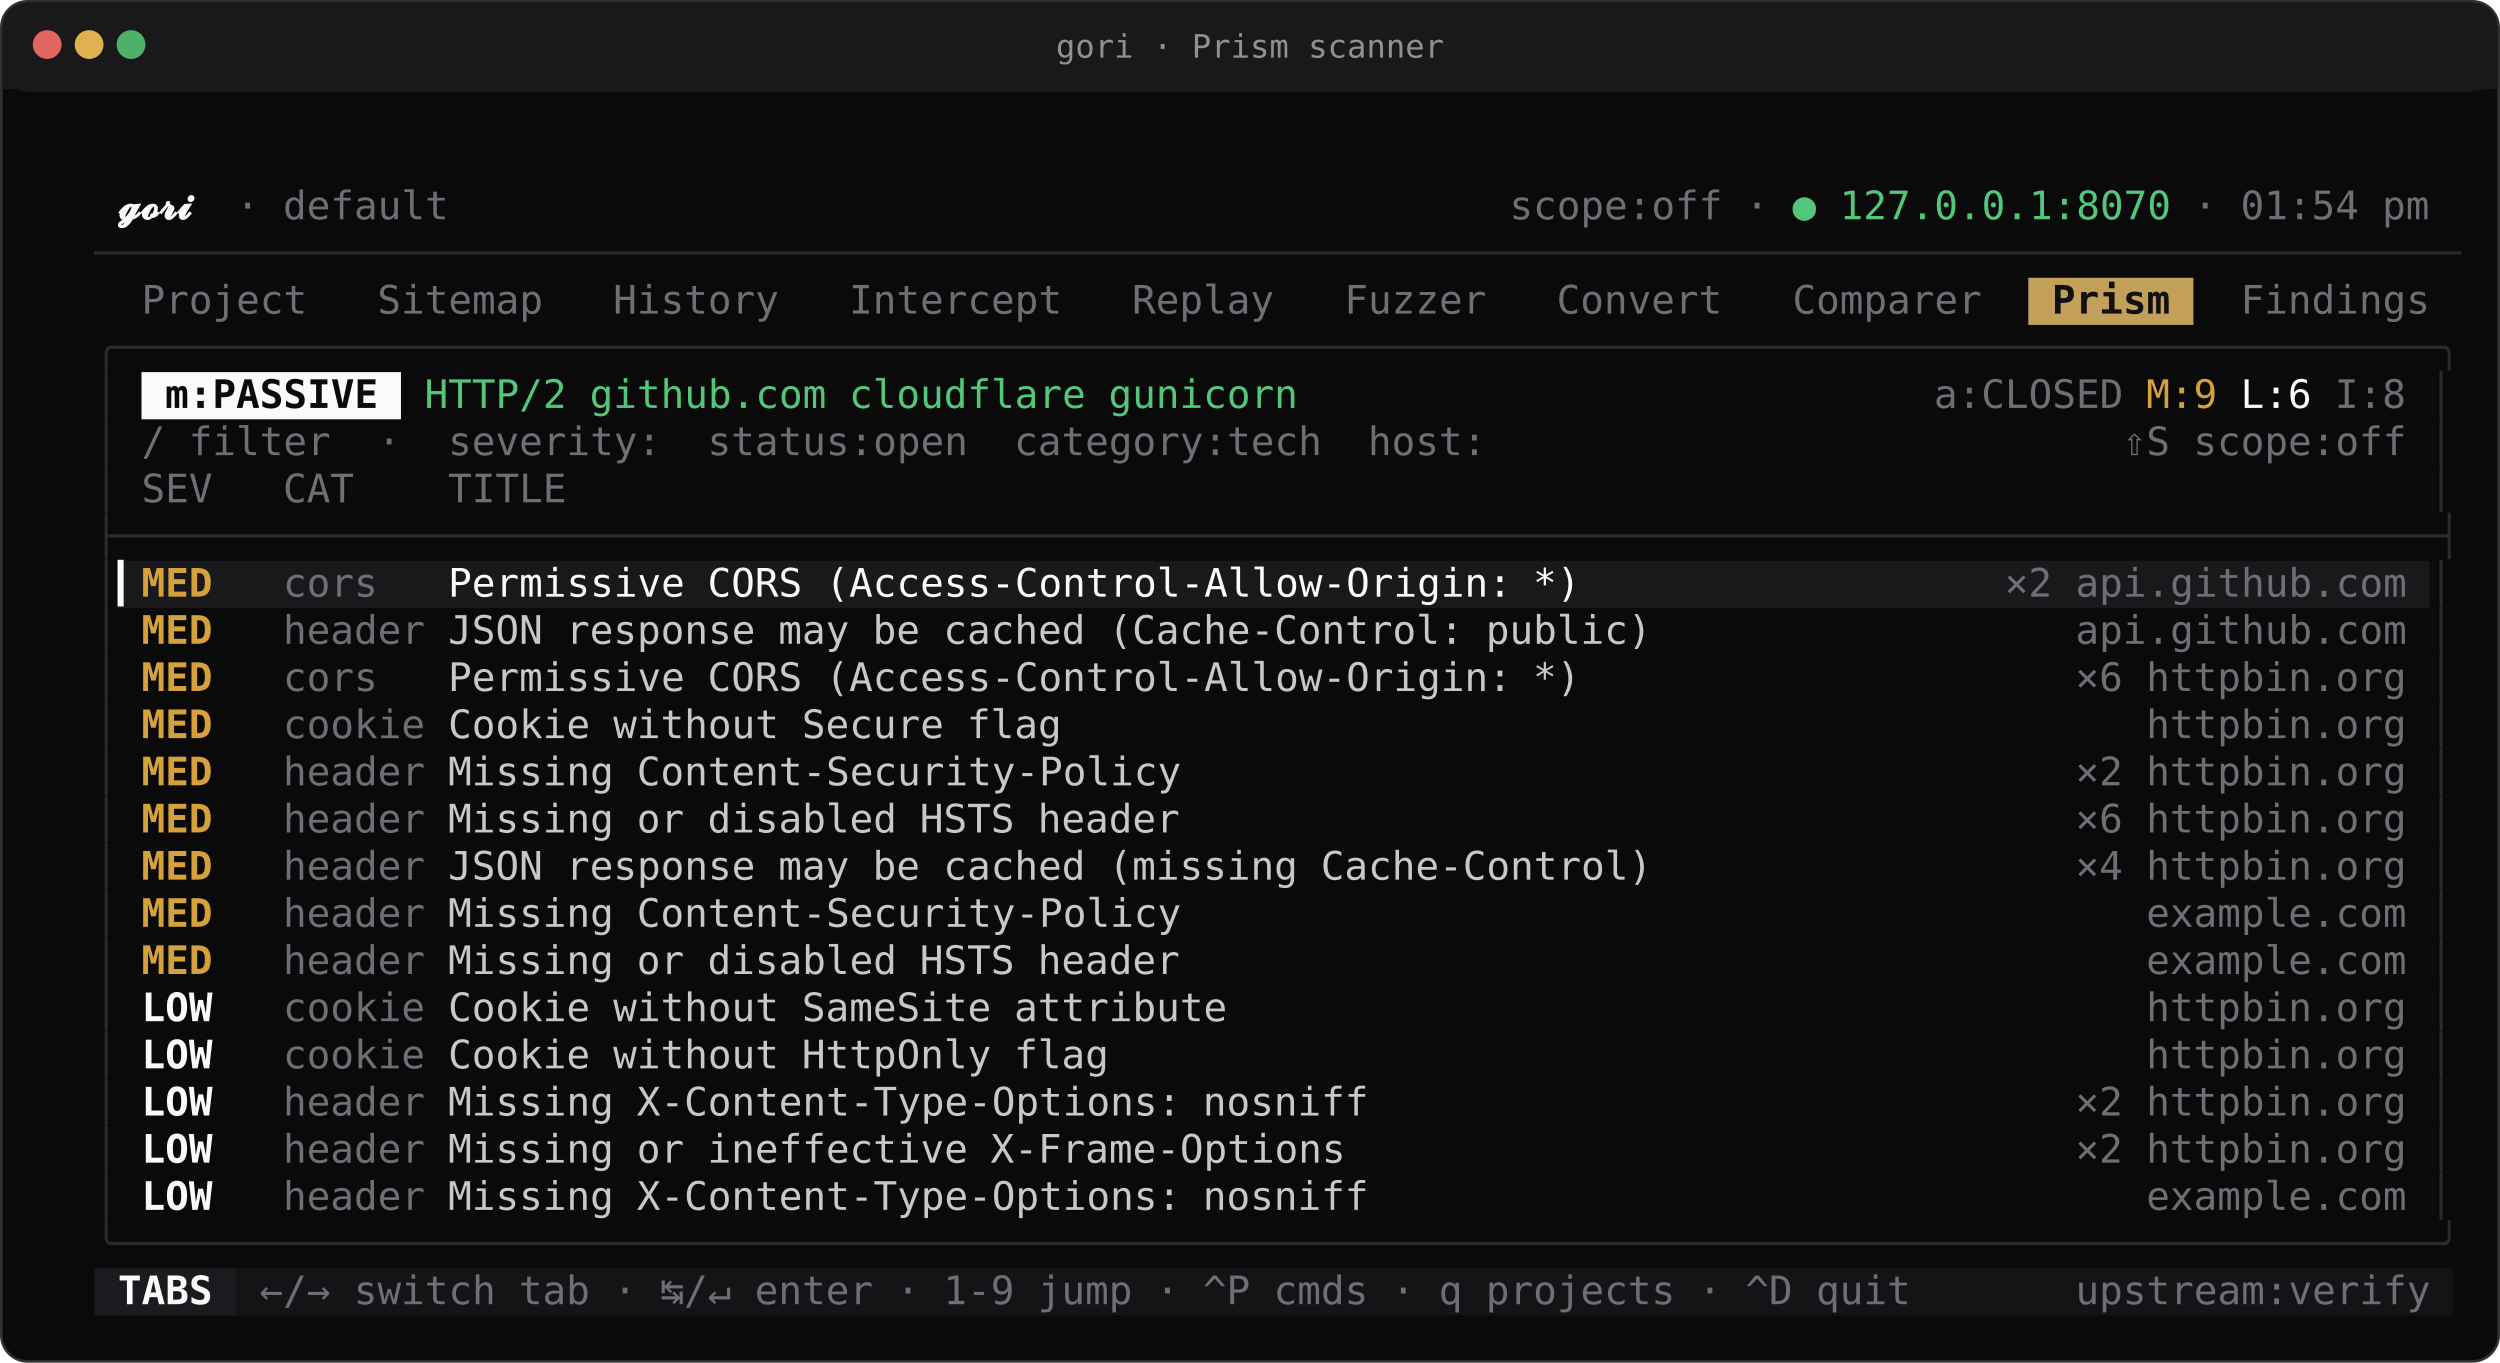
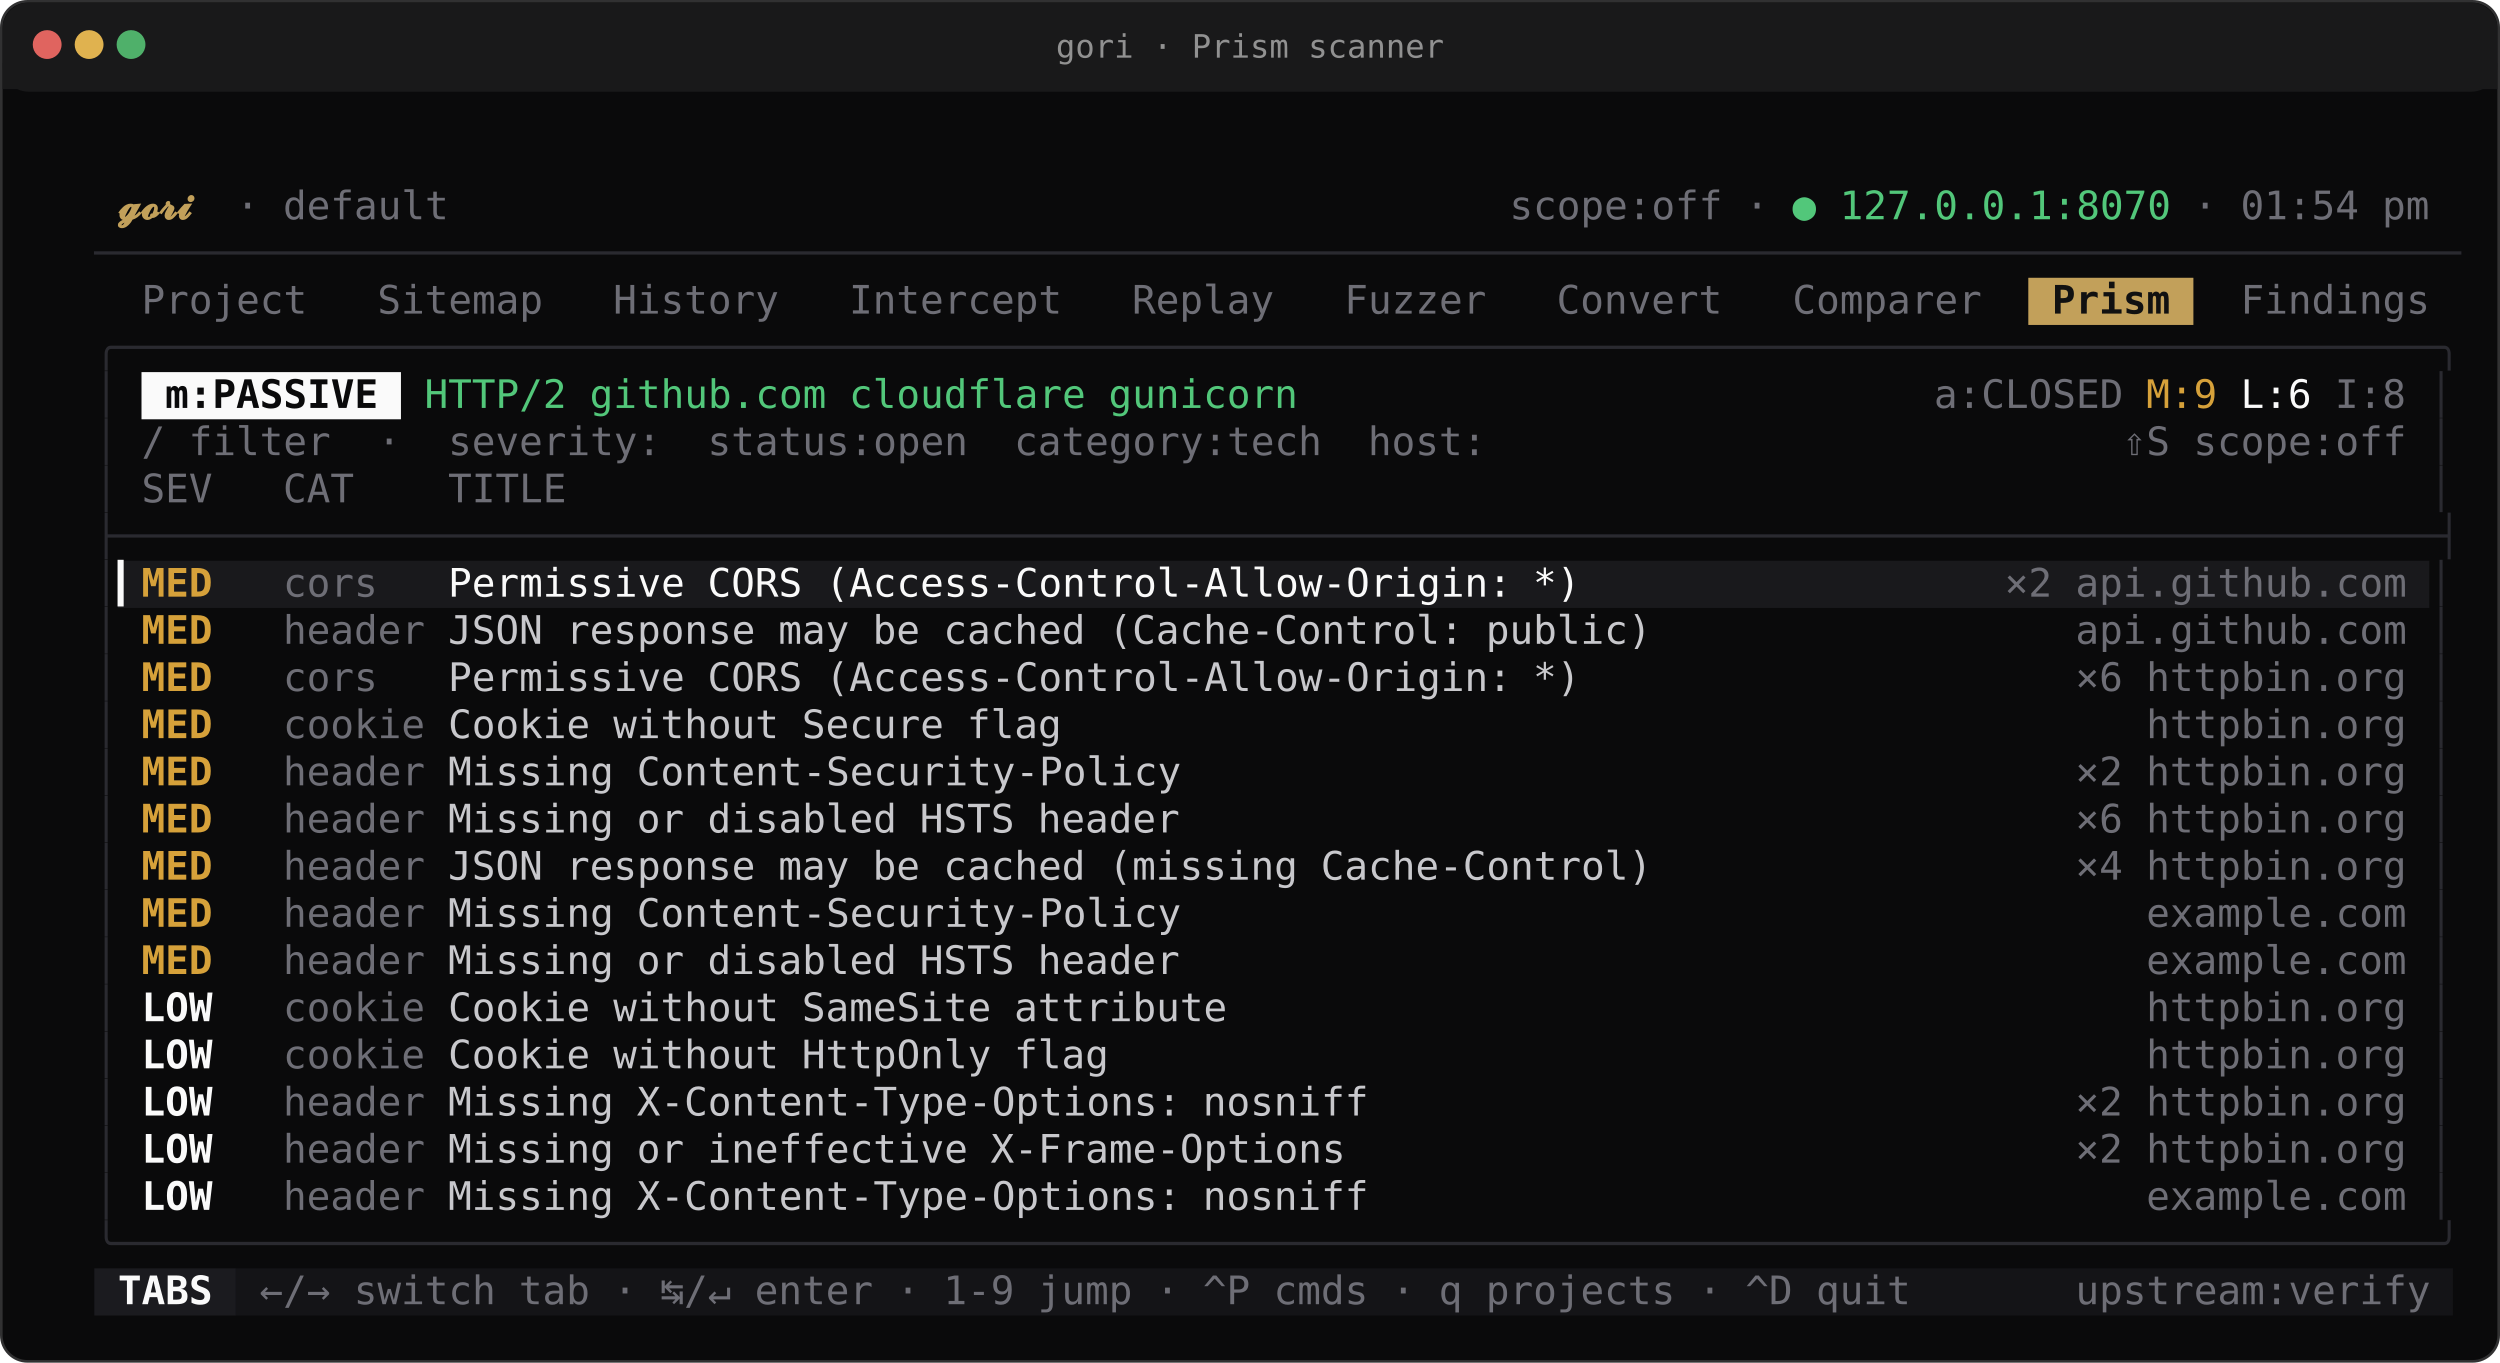
<svg xmlns="http://www.w3.org/2000/svg" width="954" height="520" viewBox="0 0 954.0 520.0" font-family="ui-monospace,'SF Mono','JetBrains Mono',Menlo,Consolas,monospace" font-size="15.0px" role="img" aria-label="gori · Prism scanner">
  <rect x="0.5" y="0.5" width="953.0" height="519.0" rx="10" ry="10" fill="#0a0a0b" stroke="#313132" stroke-width="1" />
  <rect x="1" y="1" width="952.0" height="34.0" rx="10" ry="10" fill="#19191a" />
  <rect x="1" y="24.0" width="952.0" height="10" fill="#19191a" />
  <circle cx="18.0" cy="17.0" r="5.5" fill="#e0645f" />
  <circle cx="34.0" cy="17.0" r="5.5" fill="#e0b24f" />
  <circle cx="50.0" cy="17.0" r="5.5" fill="#4fb06a" />
  <text x="477.0" y="22.0" text-anchor="middle" fill="#919191" font-size="12.3px">gori · Prism scanner</text>
  <rect x="774.00" y="106.00" width="63.00" height="18.00" fill="#c2a05a" />
  <rect x="54.00" y="142.00" width="99.00" height="18.00" fill="#fafafa" />
  <rect x="45.00" y="214.00" width="882.00" height="18.00" fill="#19191c" />
  <rect x="36.00" y="484.00" width="54.00" height="18.00" fill="#1b1b1f" />
  <rect x="90.00" y="484.00" width="846.00" height="18.00" fill="#141417" />
-   <text x="45.00" y="83.68" textLength="36.00" lengthAdjust="spacingAndGlyphs" fill="#fafafa" font-weight="700" xml:space="preserve">𝓰𝓸𝓻𝓲</text>
+   <text x="45.00" y="83.68" textLength="36.00" lengthAdjust="spacingAndGlyphs" fill="#c2a05a" font-weight="700" xml:space="preserve">𝓰𝓸𝓻𝓲</text>
  <text x="90.00" y="83.68" textLength="9.00" lengthAdjust="spacingAndGlyphs" fill="#6e6e76" xml:space="preserve">·</text>
  <text x="108.00" y="83.68" textLength="63.00" lengthAdjust="spacingAndGlyphs" fill="#6e6e76" xml:space="preserve">default</text>
  <text x="576.00" y="83.68" textLength="81.00" lengthAdjust="spacingAndGlyphs" fill="#6e6e76" xml:space="preserve">scope:off</text>
  <text x="666.00" y="83.68" textLength="9.00" lengthAdjust="spacingAndGlyphs" fill="#6e6e76" xml:space="preserve">·</text>
  <text x="684.00" y="83.68" textLength="9.00" lengthAdjust="spacingAndGlyphs" fill="#52c77a" xml:space="preserve">●</text>
  <text x="702.00" y="83.68" textLength="126.00" lengthAdjust="spacingAndGlyphs" fill="#52c77a" xml:space="preserve">127.0.0.1:8070</text>
  <text x="837.00" y="83.68" textLength="9.00" lengthAdjust="spacingAndGlyphs" fill="#6e6e76" xml:space="preserve">·</text>
  <text x="855.00" y="83.68" textLength="45.00" lengthAdjust="spacingAndGlyphs" fill="#6e6e76" xml:space="preserve">01:54</text>
  <text x="909.00" y="83.68" textLength="18.00" lengthAdjust="spacingAndGlyphs" fill="#6e6e76" xml:space="preserve">pm</text>
  <text x="36.00" y="101.68" textLength="900.00" lengthAdjust="spacingAndGlyphs" fill="#2a2a30" xml:space="preserve">────────────────────────────────────────────────────────────────────────────────────────────────────</text>
  <text x="54.00" y="119.68" textLength="63.00" lengthAdjust="spacingAndGlyphs" fill="#6e6e76" xml:space="preserve">Project</text>
  <text x="144.00" y="119.68" textLength="63.00" lengthAdjust="spacingAndGlyphs" fill="#6e6e76" xml:space="preserve">Sitemap</text>
  <text x="234.00" y="119.68" textLength="63.00" lengthAdjust="spacingAndGlyphs" fill="#6e6e76" xml:space="preserve">History</text>
  <text x="324.00" y="119.68" textLength="81.00" lengthAdjust="spacingAndGlyphs" fill="#6e6e76" xml:space="preserve">Intercept</text>
  <text x="432.00" y="119.68" textLength="54.00" lengthAdjust="spacingAndGlyphs" fill="#6e6e76" xml:space="preserve">Replay</text>
  <text x="513.00" y="119.68" textLength="54.00" lengthAdjust="spacingAndGlyphs" fill="#6e6e76" xml:space="preserve">Fuzzer</text>
  <text x="594.00" y="119.68" textLength="63.00" lengthAdjust="spacingAndGlyphs" fill="#6e6e76" xml:space="preserve">Convert</text>
  <text x="684.00" y="119.68" textLength="72.00" lengthAdjust="spacingAndGlyphs" fill="#6e6e76" xml:space="preserve">Comparer</text>
  <text x="783.00" y="119.68" textLength="45.00" lengthAdjust="spacingAndGlyphs" fill="#111111" font-weight="700" xml:space="preserve">Prism</text>
  <text x="855.00" y="119.68" textLength="72.00" lengthAdjust="spacingAndGlyphs" fill="#6e6e76" xml:space="preserve">Findings</text>
  <text x="36.00" y="137.68" textLength="900.00" lengthAdjust="spacingAndGlyphs" fill="#2a2a30" xml:space="preserve">╭──────────────────────────────────────────────────────────────────────────────────────────────────╮</text>
  <text x="36.00" y="155.68" textLength="9.00" lengthAdjust="spacingAndGlyphs" fill="#2a2a30" xml:space="preserve">│</text>
  <text x="63.00" y="155.68" textLength="81.00" lengthAdjust="spacingAndGlyphs" fill="#0a0a0b" font-weight="700" xml:space="preserve">m:PASSIVE</text>
  <text x="162.00" y="155.68" textLength="54.00" lengthAdjust="spacingAndGlyphs" fill="#52c77a" xml:space="preserve">HTTP/2</text>
  <text x="225.00" y="155.68" textLength="90.00" lengthAdjust="spacingAndGlyphs" fill="#52c77a" xml:space="preserve">github.com</text>
  <text x="324.00" y="155.68" textLength="90.00" lengthAdjust="spacingAndGlyphs" fill="#52c77a" xml:space="preserve">cloudflare</text>
  <text x="423.00" y="155.68" textLength="72.00" lengthAdjust="spacingAndGlyphs" fill="#52c77a" xml:space="preserve">gunicorn</text>
  <text x="738.00" y="155.68" textLength="72.00" lengthAdjust="spacingAndGlyphs" fill="#6e6e76" xml:space="preserve">a:CLOSED</text>
  <text x="819.00" y="155.68" textLength="27.00" lengthAdjust="spacingAndGlyphs" fill="#d6a13a" xml:space="preserve">M:9</text>
  <text x="855.00" y="155.68" textLength="27.00" lengthAdjust="spacingAndGlyphs" fill="#fafafa" xml:space="preserve">L:6</text>
  <text x="891.00" y="155.68" textLength="27.00" lengthAdjust="spacingAndGlyphs" fill="#6e6e76" xml:space="preserve">I:8</text>
  <text x="927.00" y="155.68" textLength="9.00" lengthAdjust="spacingAndGlyphs" fill="#2a2a30" xml:space="preserve">│</text>
  <text x="36.00" y="173.68" textLength="9.00" lengthAdjust="spacingAndGlyphs" fill="#2a2a30" xml:space="preserve">│</text>
  <text x="54.00" y="173.68" textLength="9.00" lengthAdjust="spacingAndGlyphs" fill="#6e6e76" xml:space="preserve">/</text>
  <text x="72.00" y="173.68" textLength="54.00" lengthAdjust="spacingAndGlyphs" fill="#6e6e76" xml:space="preserve">filter</text>
  <text x="144.00" y="173.68" textLength="9.00" lengthAdjust="spacingAndGlyphs" fill="#6e6e76" xml:space="preserve">·</text>
  <text x="171.00" y="173.68" textLength="81.00" lengthAdjust="spacingAndGlyphs" fill="#6e6e76" xml:space="preserve">severity:</text>
  <text x="270.00" y="173.68" textLength="99.00" lengthAdjust="spacingAndGlyphs" fill="#6e6e76" xml:space="preserve">status:open</text>
  <text x="387.00" y="173.68" textLength="117.00" lengthAdjust="spacingAndGlyphs" fill="#6e6e76" xml:space="preserve">category:tech</text>
  <text x="522.00" y="173.68" textLength="45.00" lengthAdjust="spacingAndGlyphs" fill="#6e6e76" xml:space="preserve">host:</text>
  <text x="810.00" y="173.68" textLength="18.00" lengthAdjust="spacingAndGlyphs" fill="#6e6e76" xml:space="preserve">⇧S</text>
  <text x="837.00" y="173.68" textLength="81.00" lengthAdjust="spacingAndGlyphs" fill="#6e6e76" xml:space="preserve">scope:off</text>
  <text x="927.00" y="173.68" textLength="9.00" lengthAdjust="spacingAndGlyphs" fill="#2a2a30" xml:space="preserve">│</text>
  <text x="36.00" y="191.68" textLength="9.00" lengthAdjust="spacingAndGlyphs" fill="#2a2a30" xml:space="preserve">│</text>
  <text x="54.00" y="191.68" textLength="27.00" lengthAdjust="spacingAndGlyphs" fill="#6e6e76" xml:space="preserve">SEV</text>
  <text x="108.00" y="191.68" textLength="27.00" lengthAdjust="spacingAndGlyphs" fill="#6e6e76" xml:space="preserve">CAT</text>
  <text x="171.00" y="191.68" textLength="45.00" lengthAdjust="spacingAndGlyphs" fill="#6e6e76" xml:space="preserve">TITLE</text>
  <text x="927.00" y="191.68" textLength="9.00" lengthAdjust="spacingAndGlyphs" fill="#2a2a30" xml:space="preserve">│</text>
  <text x="36.00" y="209.68" textLength="900.00" lengthAdjust="spacingAndGlyphs" fill="#2a2a30" xml:space="preserve">├──────────────────────────────────────────────────────────────────────────────────────────────────┤</text>
  <text x="36.00" y="227.68" textLength="9.00" lengthAdjust="spacingAndGlyphs" fill="#2a2a30" xml:space="preserve">│</text>
  <text x="45.00" y="227.68" textLength="9.00" lengthAdjust="spacingAndGlyphs" fill="#fafafa" xml:space="preserve">▎</text>
  <text x="54.00" y="227.68" textLength="27.00" lengthAdjust="spacingAndGlyphs" fill="#d6a13a" font-weight="700" xml:space="preserve">MED</text>
  <text x="108.00" y="227.68" textLength="36.00" lengthAdjust="spacingAndGlyphs" fill="#6e6e76" xml:space="preserve">cors</text>
  <text x="171.00" y="227.68" textLength="90.00" lengthAdjust="spacingAndGlyphs" fill="#fafafa" xml:space="preserve">Permissive</text>
  <text x="270.00" y="227.68" textLength="36.00" lengthAdjust="spacingAndGlyphs" fill="#fafafa" xml:space="preserve">CORS</text>
  <text x="315.00" y="227.68" textLength="261.00" lengthAdjust="spacingAndGlyphs" fill="#fafafa" xml:space="preserve">(Access-Control-Allow-Origin:</text>
  <text x="585.00" y="227.68" textLength="18.00" lengthAdjust="spacingAndGlyphs" fill="#fafafa" xml:space="preserve">*)</text>
  <text x="765.00" y="227.68" textLength="18.00" lengthAdjust="spacingAndGlyphs" fill="#6e6e76" xml:space="preserve">×2</text>
  <text x="792.00" y="227.68" textLength="126.00" lengthAdjust="spacingAndGlyphs" fill="#6e6e76" xml:space="preserve">api.github.com</text>
  <text x="927.00" y="227.68" textLength="9.00" lengthAdjust="spacingAndGlyphs" fill="#2a2a30" xml:space="preserve">│</text>
  <text x="36.00" y="245.68" textLength="9.00" lengthAdjust="spacingAndGlyphs" fill="#2a2a30" xml:space="preserve">│</text>
  <text x="54.00" y="245.68" textLength="27.00" lengthAdjust="spacingAndGlyphs" fill="#d6a13a" font-weight="700" xml:space="preserve">MED</text>
  <text x="108.00" y="245.68" textLength="54.00" lengthAdjust="spacingAndGlyphs" fill="#6e6e76" xml:space="preserve">header</text>
  <text x="171.00" y="245.68" textLength="36.00" lengthAdjust="spacingAndGlyphs" fill="#c8c8cc" xml:space="preserve">JSON</text>
  <text x="216.00" y="245.68" textLength="72.00" lengthAdjust="spacingAndGlyphs" fill="#c8c8cc" xml:space="preserve">response</text>
  <text x="297.00" y="245.68" textLength="27.00" lengthAdjust="spacingAndGlyphs" fill="#c8c8cc" xml:space="preserve">may</text>
  <text x="333.00" y="245.68" textLength="18.00" lengthAdjust="spacingAndGlyphs" fill="#c8c8cc" xml:space="preserve">be</text>
  <text x="360.00" y="245.68" textLength="54.00" lengthAdjust="spacingAndGlyphs" fill="#c8c8cc" xml:space="preserve">cached</text>
  <text x="423.00" y="245.68" textLength="135.00" lengthAdjust="spacingAndGlyphs" fill="#c8c8cc" xml:space="preserve">(Cache-Control:</text>
  <text x="567.00" y="245.68" textLength="63.00" lengthAdjust="spacingAndGlyphs" fill="#c8c8cc" xml:space="preserve">public)</text>
  <text x="792.00" y="245.68" textLength="126.00" lengthAdjust="spacingAndGlyphs" fill="#6e6e76" xml:space="preserve">api.github.com</text>
  <text x="927.00" y="245.68" textLength="9.00" lengthAdjust="spacingAndGlyphs" fill="#2a2a30" xml:space="preserve">│</text>
  <text x="36.00" y="263.68" textLength="9.00" lengthAdjust="spacingAndGlyphs" fill="#2a2a30" xml:space="preserve">│</text>
  <text x="54.00" y="263.68" textLength="27.00" lengthAdjust="spacingAndGlyphs" fill="#d6a13a" font-weight="700" xml:space="preserve">MED</text>
  <text x="108.00" y="263.68" textLength="36.00" lengthAdjust="spacingAndGlyphs" fill="#6e6e76" xml:space="preserve">cors</text>
  <text x="171.00" y="263.68" textLength="90.00" lengthAdjust="spacingAndGlyphs" fill="#c8c8cc" xml:space="preserve">Permissive</text>
  <text x="270.00" y="263.68" textLength="36.00" lengthAdjust="spacingAndGlyphs" fill="#c8c8cc" xml:space="preserve">CORS</text>
  <text x="315.00" y="263.68" textLength="261.00" lengthAdjust="spacingAndGlyphs" fill="#c8c8cc" xml:space="preserve">(Access-Control-Allow-Origin:</text>
  <text x="585.00" y="263.68" textLength="18.00" lengthAdjust="spacingAndGlyphs" fill="#c8c8cc" xml:space="preserve">*)</text>
  <text x="792.00" y="263.68" textLength="18.00" lengthAdjust="spacingAndGlyphs" fill="#6e6e76" xml:space="preserve">×6</text>
  <text x="819.00" y="263.68" textLength="99.00" lengthAdjust="spacingAndGlyphs" fill="#6e6e76" xml:space="preserve">httpbin.org</text>
  <text x="927.00" y="263.68" textLength="9.00" lengthAdjust="spacingAndGlyphs" fill="#2a2a30" xml:space="preserve">│</text>
  <text x="36.00" y="281.68" textLength="9.00" lengthAdjust="spacingAndGlyphs" fill="#2a2a30" xml:space="preserve">│</text>
  <text x="54.00" y="281.68" textLength="27.00" lengthAdjust="spacingAndGlyphs" fill="#d6a13a" font-weight="700" xml:space="preserve">MED</text>
  <text x="108.00" y="281.68" textLength="54.00" lengthAdjust="spacingAndGlyphs" fill="#6e6e76" xml:space="preserve">cookie</text>
  <text x="171.00" y="281.68" textLength="54.00" lengthAdjust="spacingAndGlyphs" fill="#c8c8cc" xml:space="preserve">Cookie</text>
  <text x="234.00" y="281.68" textLength="63.00" lengthAdjust="spacingAndGlyphs" fill="#c8c8cc" xml:space="preserve">without</text>
  <text x="306.00" y="281.68" textLength="54.00" lengthAdjust="spacingAndGlyphs" fill="#c8c8cc" xml:space="preserve">Secure</text>
  <text x="369.00" y="281.68" textLength="36.00" lengthAdjust="spacingAndGlyphs" fill="#c8c8cc" xml:space="preserve">flag</text>
  <text x="819.00" y="281.68" textLength="99.00" lengthAdjust="spacingAndGlyphs" fill="#6e6e76" xml:space="preserve">httpbin.org</text>
  <text x="927.00" y="281.68" textLength="9.00" lengthAdjust="spacingAndGlyphs" fill="#2a2a30" xml:space="preserve">│</text>
  <text x="36.00" y="299.68" textLength="9.00" lengthAdjust="spacingAndGlyphs" fill="#2a2a30" xml:space="preserve">│</text>
  <text x="54.00" y="299.68" textLength="27.00" lengthAdjust="spacingAndGlyphs" fill="#d6a13a" font-weight="700" xml:space="preserve">MED</text>
  <text x="108.00" y="299.68" textLength="54.00" lengthAdjust="spacingAndGlyphs" fill="#6e6e76" xml:space="preserve">header</text>
  <text x="171.00" y="299.68" textLength="63.00" lengthAdjust="spacingAndGlyphs" fill="#c8c8cc" xml:space="preserve">Missing</text>
  <text x="243.00" y="299.68" textLength="207.00" lengthAdjust="spacingAndGlyphs" fill="#c8c8cc" xml:space="preserve">Content-Security-Policy</text>
  <text x="792.00" y="299.68" textLength="18.00" lengthAdjust="spacingAndGlyphs" fill="#6e6e76" xml:space="preserve">×2</text>
  <text x="819.00" y="299.68" textLength="99.00" lengthAdjust="spacingAndGlyphs" fill="#6e6e76" xml:space="preserve">httpbin.org</text>
  <text x="927.00" y="299.68" textLength="9.00" lengthAdjust="spacingAndGlyphs" fill="#2a2a30" xml:space="preserve">│</text>
  <text x="36.00" y="317.68" textLength="9.00" lengthAdjust="spacingAndGlyphs" fill="#2a2a30" xml:space="preserve">│</text>
  <text x="54.00" y="317.68" textLength="27.00" lengthAdjust="spacingAndGlyphs" fill="#d6a13a" font-weight="700" xml:space="preserve">MED</text>
  <text x="108.00" y="317.68" textLength="54.00" lengthAdjust="spacingAndGlyphs" fill="#6e6e76" xml:space="preserve">header</text>
  <text x="171.00" y="317.68" textLength="63.00" lengthAdjust="spacingAndGlyphs" fill="#c8c8cc" xml:space="preserve">Missing</text>
  <text x="243.00" y="317.68" textLength="18.00" lengthAdjust="spacingAndGlyphs" fill="#c8c8cc" xml:space="preserve">or</text>
  <text x="270.00" y="317.68" textLength="72.00" lengthAdjust="spacingAndGlyphs" fill="#c8c8cc" xml:space="preserve">disabled</text>
  <text x="351.00" y="317.68" textLength="36.00" lengthAdjust="spacingAndGlyphs" fill="#c8c8cc" xml:space="preserve">HSTS</text>
  <text x="396.00" y="317.68" textLength="54.00" lengthAdjust="spacingAndGlyphs" fill="#c8c8cc" xml:space="preserve">header</text>
  <text x="792.00" y="317.68" textLength="18.00" lengthAdjust="spacingAndGlyphs" fill="#6e6e76" xml:space="preserve">×6</text>
  <text x="819.00" y="317.68" textLength="99.00" lengthAdjust="spacingAndGlyphs" fill="#6e6e76" xml:space="preserve">httpbin.org</text>
  <text x="927.00" y="317.68" textLength="9.00" lengthAdjust="spacingAndGlyphs" fill="#2a2a30" xml:space="preserve">│</text>
  <text x="36.00" y="335.68" textLength="9.00" lengthAdjust="spacingAndGlyphs" fill="#2a2a30" xml:space="preserve">│</text>
  <text x="54.00" y="335.68" textLength="27.00" lengthAdjust="spacingAndGlyphs" fill="#d6a13a" font-weight="700" xml:space="preserve">MED</text>
  <text x="108.00" y="335.68" textLength="54.00" lengthAdjust="spacingAndGlyphs" fill="#6e6e76" xml:space="preserve">header</text>
  <text x="171.00" y="335.68" textLength="36.00" lengthAdjust="spacingAndGlyphs" fill="#c8c8cc" xml:space="preserve">JSON</text>
  <text x="216.00" y="335.68" textLength="72.00" lengthAdjust="spacingAndGlyphs" fill="#c8c8cc" xml:space="preserve">response</text>
  <text x="297.00" y="335.68" textLength="27.00" lengthAdjust="spacingAndGlyphs" fill="#c8c8cc" xml:space="preserve">may</text>
  <text x="333.00" y="335.68" textLength="18.00" lengthAdjust="spacingAndGlyphs" fill="#c8c8cc" xml:space="preserve">be</text>
  <text x="360.00" y="335.68" textLength="54.00" lengthAdjust="spacingAndGlyphs" fill="#c8c8cc" xml:space="preserve">cached</text>
  <text x="423.00" y="335.68" textLength="72.00" lengthAdjust="spacingAndGlyphs" fill="#c8c8cc" xml:space="preserve">(missing</text>
  <text x="504.00" y="335.68" textLength="126.00" lengthAdjust="spacingAndGlyphs" fill="#c8c8cc" xml:space="preserve">Cache-Control)</text>
  <text x="792.00" y="335.68" textLength="18.00" lengthAdjust="spacingAndGlyphs" fill="#6e6e76" xml:space="preserve">×4</text>
  <text x="819.00" y="335.68" textLength="99.00" lengthAdjust="spacingAndGlyphs" fill="#6e6e76" xml:space="preserve">httpbin.org</text>
  <text x="927.00" y="335.68" textLength="9.00" lengthAdjust="spacingAndGlyphs" fill="#2a2a30" xml:space="preserve">│</text>
  <text x="36.00" y="353.68" textLength="9.00" lengthAdjust="spacingAndGlyphs" fill="#2a2a30" xml:space="preserve">│</text>
  <text x="54.00" y="353.68" textLength="27.00" lengthAdjust="spacingAndGlyphs" fill="#d6a13a" font-weight="700" xml:space="preserve">MED</text>
  <text x="108.00" y="353.68" textLength="54.00" lengthAdjust="spacingAndGlyphs" fill="#6e6e76" xml:space="preserve">header</text>
  <text x="171.00" y="353.68" textLength="63.00" lengthAdjust="spacingAndGlyphs" fill="#c8c8cc" xml:space="preserve">Missing</text>
  <text x="243.00" y="353.68" textLength="207.00" lengthAdjust="spacingAndGlyphs" fill="#c8c8cc" xml:space="preserve">Content-Security-Policy</text>
  <text x="819.00" y="353.68" textLength="99.00" lengthAdjust="spacingAndGlyphs" fill="#6e6e76" xml:space="preserve">example.com</text>
  <text x="927.00" y="353.68" textLength="9.00" lengthAdjust="spacingAndGlyphs" fill="#2a2a30" xml:space="preserve">│</text>
  <text x="36.00" y="371.68" textLength="9.00" lengthAdjust="spacingAndGlyphs" fill="#2a2a30" xml:space="preserve">│</text>
  <text x="54.00" y="371.68" textLength="27.00" lengthAdjust="spacingAndGlyphs" fill="#d6a13a" font-weight="700" xml:space="preserve">MED</text>
  <text x="108.00" y="371.68" textLength="54.00" lengthAdjust="spacingAndGlyphs" fill="#6e6e76" xml:space="preserve">header</text>
  <text x="171.00" y="371.68" textLength="63.00" lengthAdjust="spacingAndGlyphs" fill="#c8c8cc" xml:space="preserve">Missing</text>
  <text x="243.00" y="371.68" textLength="18.00" lengthAdjust="spacingAndGlyphs" fill="#c8c8cc" xml:space="preserve">or</text>
  <text x="270.00" y="371.68" textLength="72.00" lengthAdjust="spacingAndGlyphs" fill="#c8c8cc" xml:space="preserve">disabled</text>
  <text x="351.00" y="371.68" textLength="36.00" lengthAdjust="spacingAndGlyphs" fill="#c8c8cc" xml:space="preserve">HSTS</text>
  <text x="396.00" y="371.68" textLength="54.00" lengthAdjust="spacingAndGlyphs" fill="#c8c8cc" xml:space="preserve">header</text>
  <text x="819.00" y="371.68" textLength="99.00" lengthAdjust="spacingAndGlyphs" fill="#6e6e76" xml:space="preserve">example.com</text>
  <text x="927.00" y="371.68" textLength="9.00" lengthAdjust="spacingAndGlyphs" fill="#2a2a30" xml:space="preserve">│</text>
  <text x="36.00" y="389.68" textLength="9.00" lengthAdjust="spacingAndGlyphs" fill="#2a2a30" xml:space="preserve">│</text>
  <text x="54.00" y="389.68" textLength="27.00" lengthAdjust="spacingAndGlyphs" fill="#fafafa" font-weight="700" xml:space="preserve">LOW</text>
  <text x="108.00" y="389.68" textLength="54.00" lengthAdjust="spacingAndGlyphs" fill="#6e6e76" xml:space="preserve">cookie</text>
  <text x="171.00" y="389.68" textLength="54.00" lengthAdjust="spacingAndGlyphs" fill="#c8c8cc" xml:space="preserve">Cookie</text>
  <text x="234.00" y="389.68" textLength="63.00" lengthAdjust="spacingAndGlyphs" fill="#c8c8cc" xml:space="preserve">without</text>
  <text x="306.00" y="389.68" textLength="72.00" lengthAdjust="spacingAndGlyphs" fill="#c8c8cc" xml:space="preserve">SameSite</text>
  <text x="387.00" y="389.68" textLength="81.00" lengthAdjust="spacingAndGlyphs" fill="#c8c8cc" xml:space="preserve">attribute</text>
  <text x="819.00" y="389.68" textLength="99.00" lengthAdjust="spacingAndGlyphs" fill="#6e6e76" xml:space="preserve">httpbin.org</text>
  <text x="927.00" y="389.68" textLength="9.00" lengthAdjust="spacingAndGlyphs" fill="#2a2a30" xml:space="preserve">│</text>
  <text x="36.00" y="407.68" textLength="9.00" lengthAdjust="spacingAndGlyphs" fill="#2a2a30" xml:space="preserve">│</text>
  <text x="54.00" y="407.68" textLength="27.00" lengthAdjust="spacingAndGlyphs" fill="#fafafa" font-weight="700" xml:space="preserve">LOW</text>
  <text x="108.00" y="407.68" textLength="54.00" lengthAdjust="spacingAndGlyphs" fill="#6e6e76" xml:space="preserve">cookie</text>
  <text x="171.00" y="407.68" textLength="54.00" lengthAdjust="spacingAndGlyphs" fill="#c8c8cc" xml:space="preserve">Cookie</text>
  <text x="234.00" y="407.68" textLength="63.00" lengthAdjust="spacingAndGlyphs" fill="#c8c8cc" xml:space="preserve">without</text>
  <text x="306.00" y="407.68" textLength="72.00" lengthAdjust="spacingAndGlyphs" fill="#c8c8cc" xml:space="preserve">HttpOnly</text>
  <text x="387.00" y="407.68" textLength="36.00" lengthAdjust="spacingAndGlyphs" fill="#c8c8cc" xml:space="preserve">flag</text>
  <text x="819.00" y="407.68" textLength="99.00" lengthAdjust="spacingAndGlyphs" fill="#6e6e76" xml:space="preserve">httpbin.org</text>
  <text x="927.00" y="407.68" textLength="9.00" lengthAdjust="spacingAndGlyphs" fill="#2a2a30" xml:space="preserve">│</text>
  <text x="36.00" y="425.68" textLength="9.00" lengthAdjust="spacingAndGlyphs" fill="#2a2a30" xml:space="preserve">│</text>
  <text x="54.00" y="425.68" textLength="27.00" lengthAdjust="spacingAndGlyphs" fill="#fafafa" font-weight="700" xml:space="preserve">LOW</text>
  <text x="108.00" y="425.68" textLength="54.00" lengthAdjust="spacingAndGlyphs" fill="#6e6e76" xml:space="preserve">header</text>
  <text x="171.00" y="425.68" textLength="63.00" lengthAdjust="spacingAndGlyphs" fill="#c8c8cc" xml:space="preserve">Missing</text>
  <text x="243.00" y="425.68" textLength="207.00" lengthAdjust="spacingAndGlyphs" fill="#c8c8cc" xml:space="preserve">X-Content-Type-Options:</text>
  <text x="459.00" y="425.68" textLength="63.00" lengthAdjust="spacingAndGlyphs" fill="#c8c8cc" xml:space="preserve">nosniff</text>
  <text x="792.00" y="425.68" textLength="18.00" lengthAdjust="spacingAndGlyphs" fill="#6e6e76" xml:space="preserve">×2</text>
  <text x="819.00" y="425.68" textLength="99.00" lengthAdjust="spacingAndGlyphs" fill="#6e6e76" xml:space="preserve">httpbin.org</text>
  <text x="927.00" y="425.68" textLength="9.00" lengthAdjust="spacingAndGlyphs" fill="#2a2a30" xml:space="preserve">│</text>
  <text x="36.00" y="443.68" textLength="9.00" lengthAdjust="spacingAndGlyphs" fill="#2a2a30" xml:space="preserve">│</text>
  <text x="54.00" y="443.68" textLength="27.00" lengthAdjust="spacingAndGlyphs" fill="#fafafa" font-weight="700" xml:space="preserve">LOW</text>
  <text x="108.00" y="443.68" textLength="54.00" lengthAdjust="spacingAndGlyphs" fill="#6e6e76" xml:space="preserve">header</text>
  <text x="171.00" y="443.68" textLength="63.00" lengthAdjust="spacingAndGlyphs" fill="#c8c8cc" xml:space="preserve">Missing</text>
  <text x="243.00" y="443.68" textLength="18.00" lengthAdjust="spacingAndGlyphs" fill="#c8c8cc" xml:space="preserve">or</text>
  <text x="270.00" y="443.68" textLength="99.00" lengthAdjust="spacingAndGlyphs" fill="#c8c8cc" xml:space="preserve">ineffective</text>
  <text x="378.00" y="443.68" textLength="135.00" lengthAdjust="spacingAndGlyphs" fill="#c8c8cc" xml:space="preserve">X-Frame-Options</text>
  <text x="792.00" y="443.68" textLength="18.00" lengthAdjust="spacingAndGlyphs" fill="#6e6e76" xml:space="preserve">×2</text>
  <text x="819.00" y="443.68" textLength="99.00" lengthAdjust="spacingAndGlyphs" fill="#6e6e76" xml:space="preserve">httpbin.org</text>
  <text x="927.00" y="443.68" textLength="9.00" lengthAdjust="spacingAndGlyphs" fill="#2a2a30" xml:space="preserve">│</text>
  <text x="36.00" y="461.68" textLength="9.00" lengthAdjust="spacingAndGlyphs" fill="#2a2a30" xml:space="preserve">│</text>
  <text x="54.00" y="461.68" textLength="27.00" lengthAdjust="spacingAndGlyphs" fill="#fafafa" font-weight="700" xml:space="preserve">LOW</text>
  <text x="108.00" y="461.68" textLength="54.00" lengthAdjust="spacingAndGlyphs" fill="#6e6e76" xml:space="preserve">header</text>
  <text x="171.00" y="461.68" textLength="63.00" lengthAdjust="spacingAndGlyphs" fill="#c8c8cc" xml:space="preserve">Missing</text>
  <text x="243.00" y="461.68" textLength="207.00" lengthAdjust="spacingAndGlyphs" fill="#c8c8cc" xml:space="preserve">X-Content-Type-Options:</text>
  <text x="459.00" y="461.68" textLength="63.00" lengthAdjust="spacingAndGlyphs" fill="#c8c8cc" xml:space="preserve">nosniff</text>
  <text x="819.00" y="461.68" textLength="99.00" lengthAdjust="spacingAndGlyphs" fill="#6e6e76" xml:space="preserve">example.com</text>
  <text x="927.00" y="461.68" textLength="9.00" lengthAdjust="spacingAndGlyphs" fill="#2a2a30" xml:space="preserve">│</text>
  <text x="36.00" y="479.68" textLength="900.00" lengthAdjust="spacingAndGlyphs" fill="#2a2a30" xml:space="preserve">╰──────────────────────────────────────────────────────────────────────────────────────────────────╯</text>
  <text x="45.00" y="497.68" textLength="36.00" lengthAdjust="spacingAndGlyphs" fill="#fafafa" font-weight="700" xml:space="preserve">TABS</text>
  <text x="99.00" y="497.68" textLength="27.00" lengthAdjust="spacingAndGlyphs" fill="#6e6e76" xml:space="preserve">←/→</text>
  <text x="135.00" y="497.68" textLength="54.00" lengthAdjust="spacingAndGlyphs" fill="#6e6e76" xml:space="preserve">switch</text>
  <text x="198.00" y="497.68" textLength="27.00" lengthAdjust="spacingAndGlyphs" fill="#6e6e76" xml:space="preserve">tab</text>
  <text x="234.00" y="497.68" textLength="9.00" lengthAdjust="spacingAndGlyphs" fill="#6e6e76" xml:space="preserve">·</text>
  <text x="252.00" y="497.68" textLength="27.00" lengthAdjust="spacingAndGlyphs" fill="#6e6e76" xml:space="preserve">↹/↵</text>
  <text x="288.00" y="497.68" textLength="45.00" lengthAdjust="spacingAndGlyphs" fill="#6e6e76" xml:space="preserve">enter</text>
  <text x="342.00" y="497.68" textLength="9.00" lengthAdjust="spacingAndGlyphs" fill="#6e6e76" xml:space="preserve">·</text>
  <text x="360.00" y="497.68" textLength="27.00" lengthAdjust="spacingAndGlyphs" fill="#6e6e76" xml:space="preserve">1-9</text>
  <text x="396.00" y="497.68" textLength="36.00" lengthAdjust="spacingAndGlyphs" fill="#6e6e76" xml:space="preserve">jump</text>
  <text x="441.00" y="497.68" textLength="9.00" lengthAdjust="spacingAndGlyphs" fill="#6e6e76" xml:space="preserve">·</text>
  <text x="459.00" y="497.68" textLength="18.00" lengthAdjust="spacingAndGlyphs" fill="#6e6e76" xml:space="preserve">^P</text>
  <text x="486.00" y="497.68" textLength="36.00" lengthAdjust="spacingAndGlyphs" fill="#6e6e76" xml:space="preserve">cmds</text>
  <text x="531.00" y="497.68" textLength="9.00" lengthAdjust="spacingAndGlyphs" fill="#6e6e76" xml:space="preserve">·</text>
  <text x="549.00" y="497.68" textLength="9.00" lengthAdjust="spacingAndGlyphs" fill="#6e6e76" xml:space="preserve">q</text>
  <text x="567.00" y="497.68" textLength="72.00" lengthAdjust="spacingAndGlyphs" fill="#6e6e76" xml:space="preserve">projects</text>
  <text x="648.00" y="497.68" textLength="9.00" lengthAdjust="spacingAndGlyphs" fill="#6e6e76" xml:space="preserve">·</text>
  <text x="666.00" y="497.68" textLength="18.00" lengthAdjust="spacingAndGlyphs" fill="#6e6e76" xml:space="preserve">^D</text>
  <text x="693.00" y="497.68" textLength="36.00" lengthAdjust="spacingAndGlyphs" fill="#6e6e76" xml:space="preserve">quit</text>
  <text x="792.00" y="497.68" textLength="135.00" lengthAdjust="spacingAndGlyphs" fill="#6e6e76" xml:space="preserve">upstream:verify</text>
</svg>
